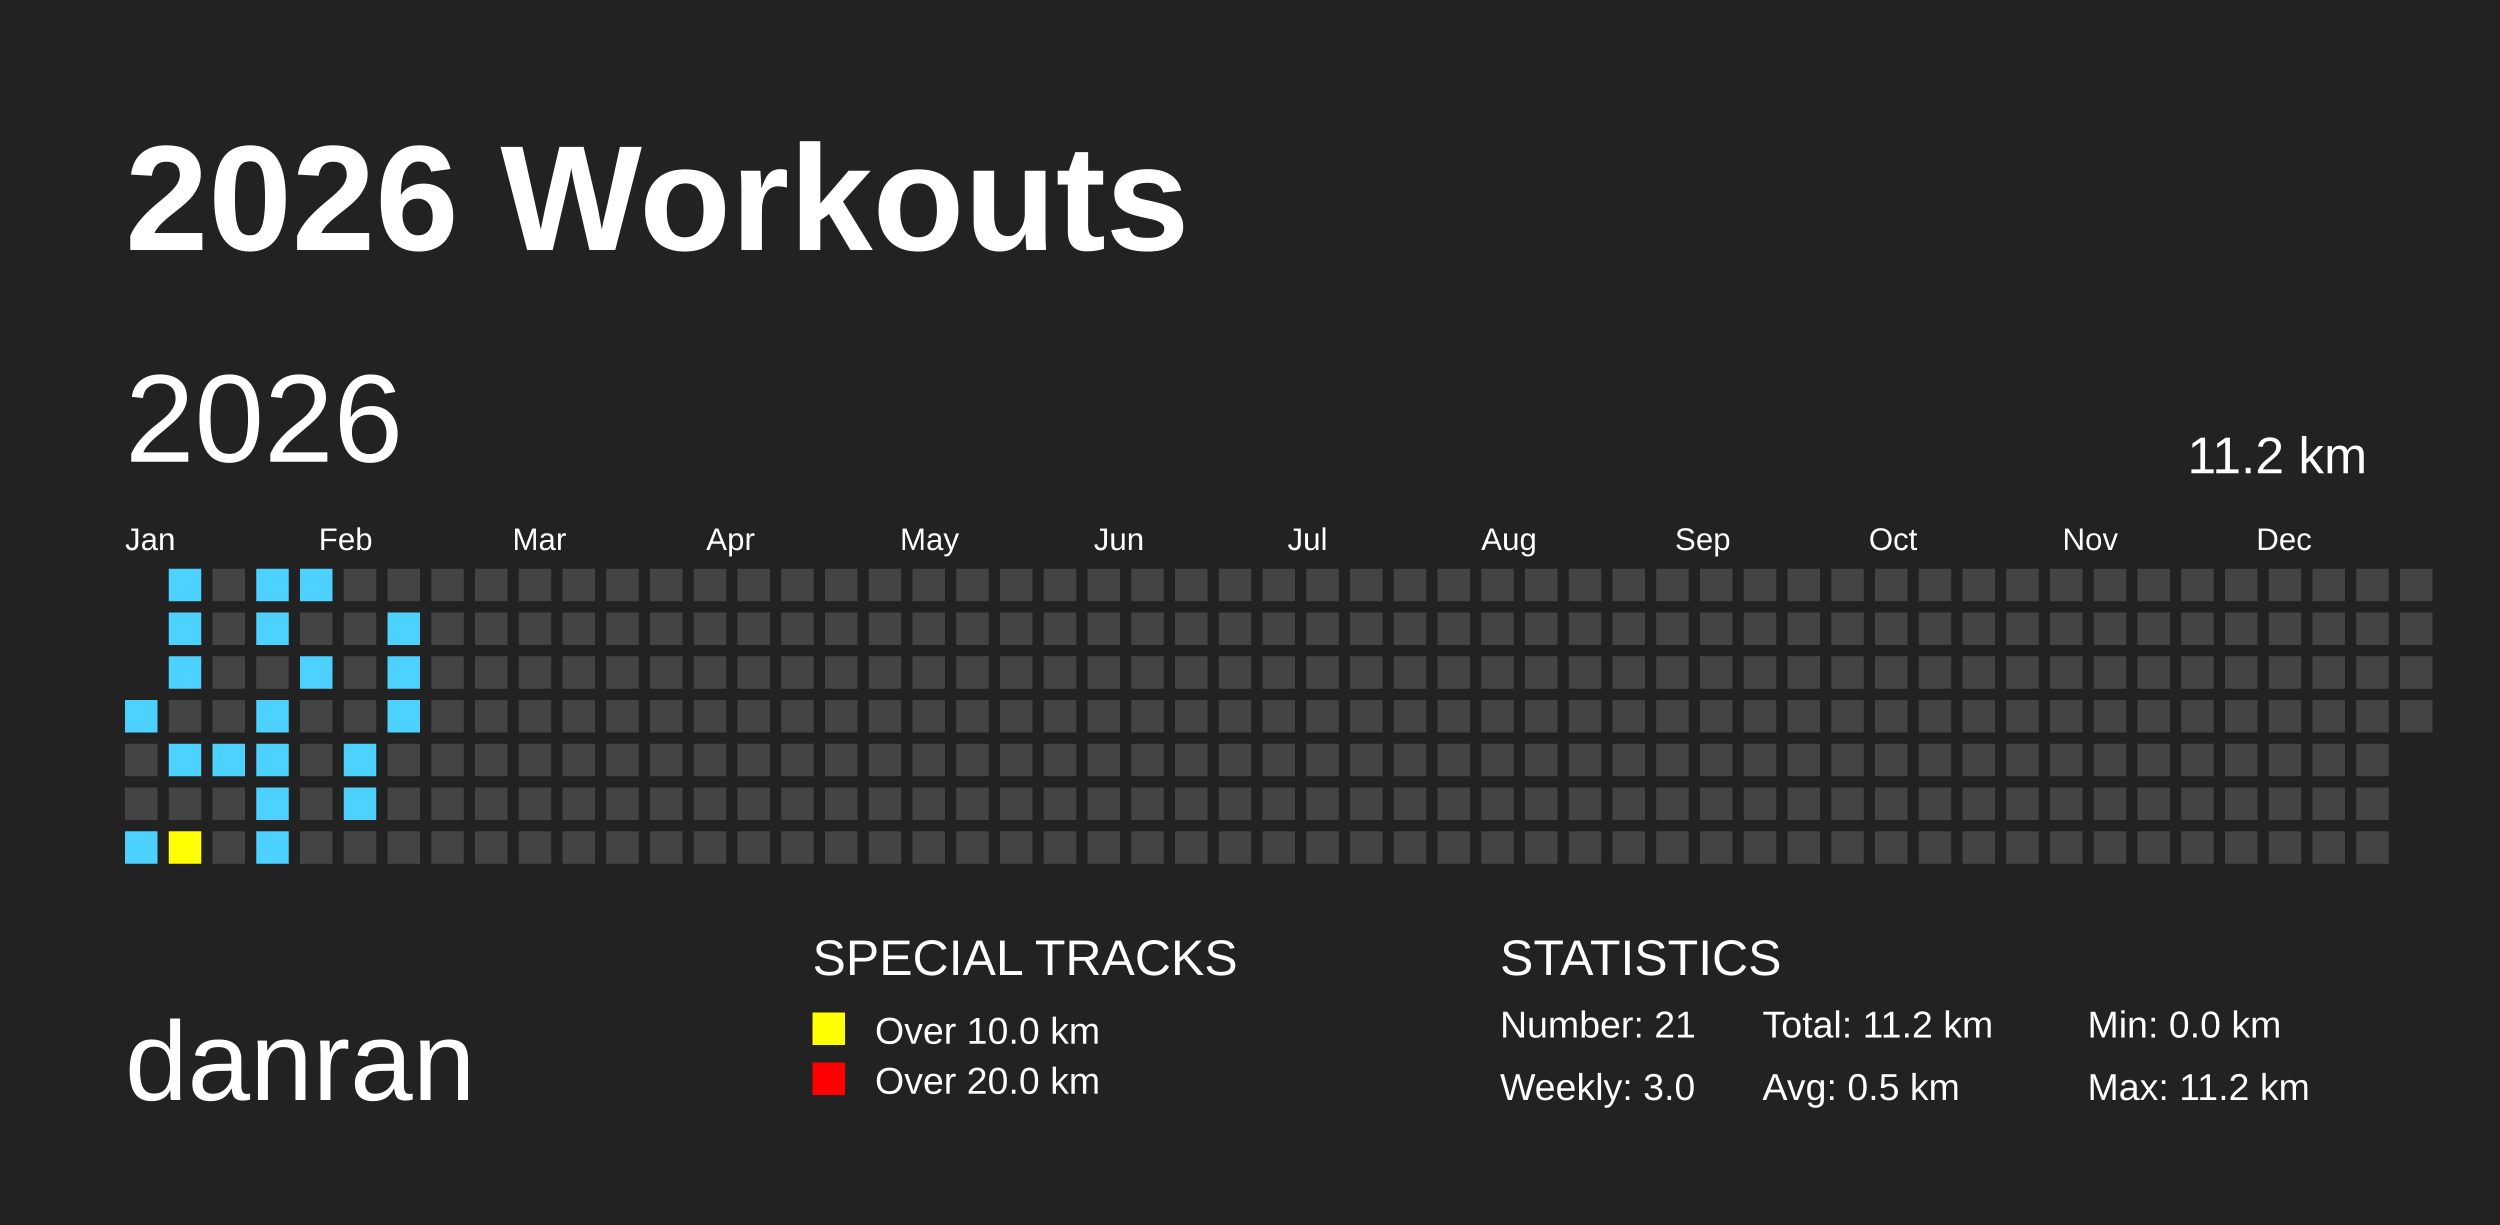
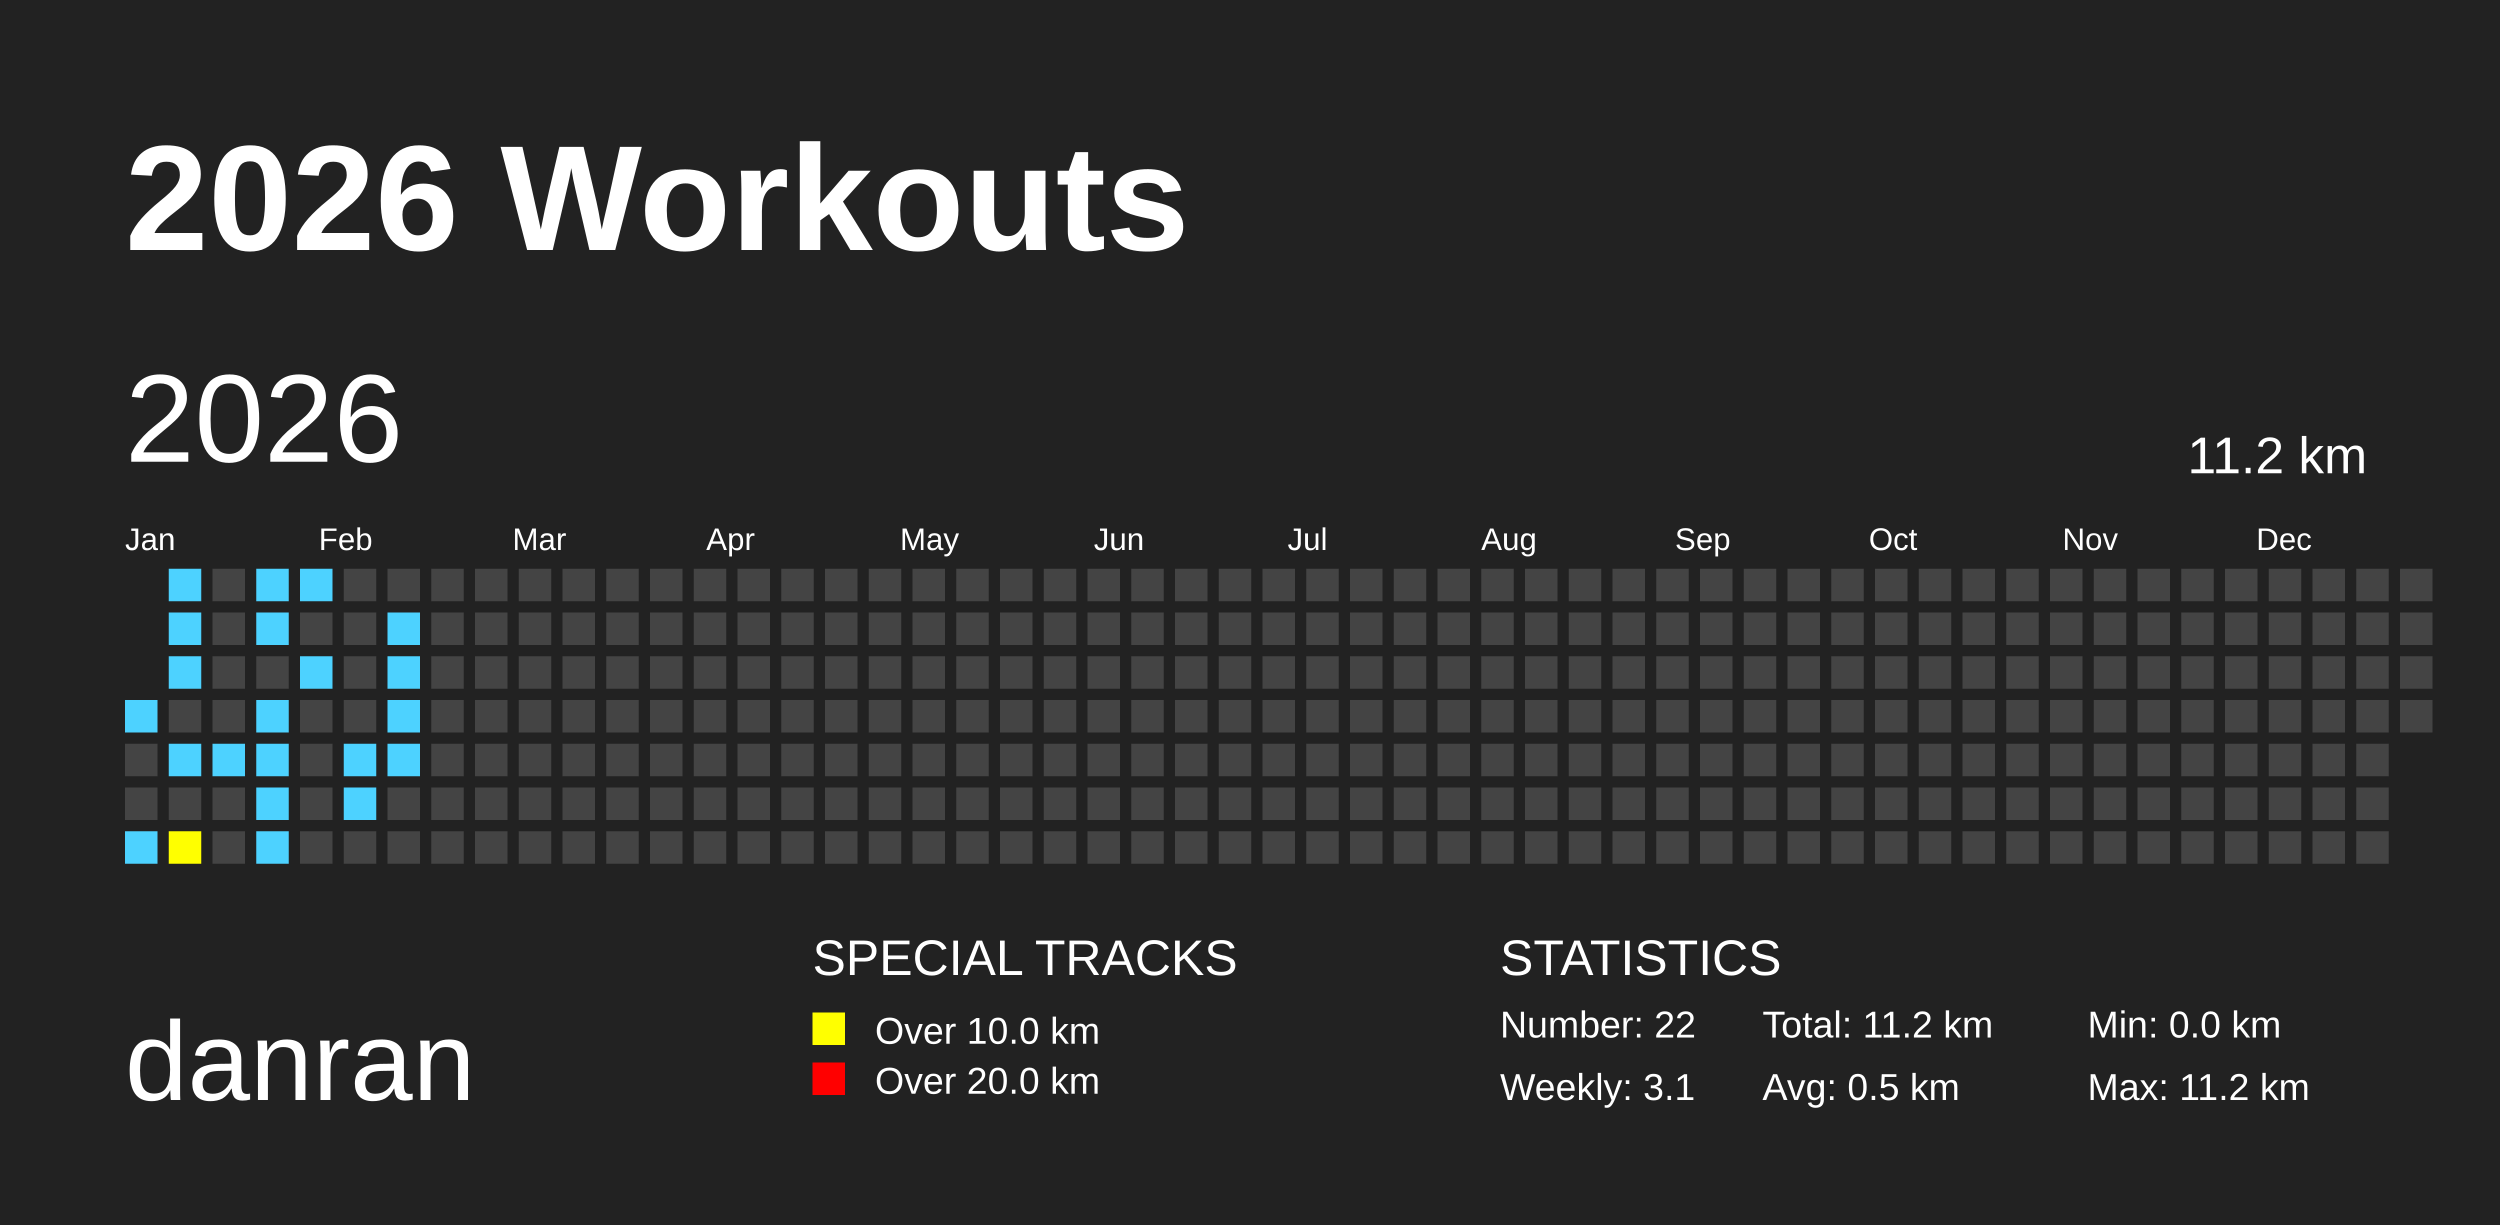
<svg xmlns="http://www.w3.org/2000/svg" baseProfile="full" height="98mm" version="1.1" viewBox="0,0,200,98" width="200mm">
  <defs />
  <rect fill="#222222" height="98" width="200" x="0" y="0" />
  <text fill="#FFFFFF" style="font-size:12px; font-family:Arial; font-weight:bold;" x="10" y="20">2026 Workouts</text>
  <text fill="#FFFFFF" style="font-size:9px; font-family:Arial" x="10" y="88">danran</text>
  <text fill="#FFFFFF" style="font-size:4px; font-family:Arial" x="65" y="78">SPECIAL TRACKS</text>
  <rect fill="yellow" height="2.6" width="2.6" x="65" y="81" />
  <text fill="#FFFFFF" style="font-size:3px; font-family:Arial" x="70" y="83.5">Over 10.0 km</text>
  <rect fill="red" height="2.6" width="2.6" x="65" y="85" />
  <text fill="#FFFFFF" style="font-size:3px; font-family:Arial" x="70" y="87.5">Over 20.0 km</text>
  <text fill="#FFFFFF" style="font-size:4px; font-family:Arial" x="120" y="78">STATISTICS</text>
-   <text fill="#FFFFFF" style="font-size:3px; font-family:Arial" x="120" y="83">Number: 21</text>
-   <text fill="#FFFFFF" style="font-size:3px; font-family:Arial" x="120" y="88">Weekly: 3.0</text>
+   <text fill="#FFFFFF" style="font-size:3px; font-family:Arial" x="120" y="83">Number: 22</text>
+   <text fill="#FFFFFF" style="font-size:3px; font-family:Arial" x="120" y="88">Weekly: 3.1</text>
  <text fill="#FFFFFF" style="font-size:3px; font-family:Arial" x="141" y="83">Total: 11.2 km</text>
  <text fill="#FFFFFF" style="font-size:3px; font-family:Arial" x="141" y="88">Avg: 0.5 km</text>
  <text fill="#FFFFFF" style="font-size:3px; font-family:Arial" x="167" y="83">Min: 0.0 km</text>
  <text fill="#FFFFFF" style="font-size:3px; font-family:Arial" x="167" y="88">Max: 11.2 km</text>
  <text dominant-baseline="hanging" fill="#FFFFFF" style="font-size:10.0px; font-family:Arial;" x="10" y="30">2026</text>
  <text dominant-baseline="hanging" fill="#FFFFFF" style="font-size:4.125px; font-family:Arial;" x="175" y="35">11.2 km</text>
  <text fill="#FFFFFF" style="font-size:2.5px; font-family:Arial" x="10.0" y="44">Jan</text>
  <text fill="#FFFFFF" style="font-size:2.5px; font-family:Arial" x="25.5" y="44">Feb</text>
  <text fill="#FFFFFF" style="font-size:2.5px; font-family:Arial" x="41.0" y="44">Mar</text>
  <text fill="#FFFFFF" style="font-size:2.5px; font-family:Arial" x="56.5" y="44">Apr</text>
  <text fill="#FFFFFF" style="font-size:2.5px; font-family:Arial" x="72.0" y="44">May</text>
  <text fill="#FFFFFF" style="font-size:2.5px; font-family:Arial" x="87.5" y="44">Jun</text>
  <text fill="#FFFFFF" style="font-size:2.5px; font-family:Arial" x="103.0" y="44">Jul</text>
  <text fill="#FFFFFF" style="font-size:2.5px; font-family:Arial" x="118.5" y="44">Aug</text>
  <text fill="#FFFFFF" style="font-size:2.5px; font-family:Arial" x="134.0" y="44">Sep</text>
  <text fill="#FFFFFF" style="font-size:2.5px; font-family:Arial" x="149.5" y="44">Oct</text>
  <text fill="#FFFFFF" style="font-size:2.5px; font-family:Arial" x="165.0" y="44">Nov</text>
  <text fill="#FFFFFF" style="font-size:2.5px; font-family:Arial" x="180.5" y="44">Dec</text>
  <rect fill="#4DD2FF" height="2.6" width="2.6" x="10.0" y="56.0" />
  <rect fill="#444444" height="2.6" width="2.6" x="10.0" y="59.5" />
  <rect fill="#444444" height="2.6" width="2.6" x="10.0" y="63.0" />
  <rect fill="#4DD2FF" height="2.6" width="2.6" x="10.0" y="66.5" />
  <rect fill="#4DD2FF" height="2.6" width="2.6" x="13.5" y="45.5" />
  <rect fill="#4DD2FF" height="2.6" width="2.6" x="13.5" y="49.0" />
  <rect fill="#4DD2FF" height="2.6" width="2.6" x="13.5" y="52.5" />
  <rect fill="#444444" height="2.6" width="2.6" x="13.5" y="56.0" />
  <rect fill="#4DD2FF" height="2.6" width="2.6" x="13.5" y="59.5" />
  <rect fill="#444444" height="2.6" width="2.6" x="13.5" y="63.0" />
  <rect fill="yellow" height="2.6" width="2.6" x="13.5" y="66.5" />
  <rect fill="#444444" height="2.6" width="2.6" x="17.0" y="45.5" />
  <rect fill="#444444" height="2.6" width="2.6" x="17.0" y="49.0" />
  <rect fill="#444444" height="2.6" width="2.6" x="17.0" y="52.5" />
  <rect fill="#444444" height="2.6" width="2.6" x="17.0" y="56.0" />
  <rect fill="#4DD2FF" height="2.6" width="2.6" x="17.0" y="59.5" />
  <rect fill="#444444" height="2.6" width="2.6" x="17.0" y="63.0" />
  <rect fill="#444444" height="2.6" width="2.6" x="17.0" y="66.5" />
  <rect fill="#4DD2FF" height="2.6" width="2.6" x="20.5" y="45.5" />
  <rect fill="#4DD2FF" height="2.6" width="2.6" x="20.5" y="49.0" />
  <rect fill="#444444" height="2.6" width="2.6" x="20.5" y="52.5" />
  <rect fill="#4DD2FF" height="2.6" width="2.6" x="20.5" y="56.0" />
  <rect fill="#4DD2FF" height="2.6" width="2.6" x="20.5" y="59.5" />
  <rect fill="#4DD2FF" height="2.6" width="2.6" x="20.5" y="63.0" />
  <rect fill="#4DD2FF" height="2.6" width="2.6" x="20.5" y="66.5" />
  <rect fill="#4DD2FF" height="2.6" width="2.6" x="24.0" y="45.5" />
  <rect fill="#444444" height="2.6" width="2.6" x="24.0" y="49.0" />
  <rect fill="#4DD2FF" height="2.6" width="2.6" x="24.0" y="52.5" />
  <rect fill="#444444" height="2.6" width="2.6" x="24.0" y="56.0" />
  <rect fill="#444444" height="2.6" width="2.6" x="24.0" y="59.5" />
  <rect fill="#444444" height="2.6" width="2.6" x="24.0" y="63.0" />
  <rect fill="#444444" height="2.6" width="2.6" x="24.0" y="66.5" />
  <rect fill="#444444" height="2.6" width="2.6" x="27.5" y="45.5" />
  <rect fill="#444444" height="2.6" width="2.6" x="27.5" y="49.0" />
  <rect fill="#444444" height="2.6" width="2.6" x="27.5" y="52.5" />
  <rect fill="#444444" height="2.6" width="2.6" x="27.5" y="56.0" />
  <rect fill="#4DD2FF" height="2.6" width="2.6" x="27.5" y="59.5" />
  <rect fill="#4DD2FF" height="2.6" width="2.6" x="27.5" y="63.0" />
  <rect fill="#444444" height="2.6" width="2.6" x="27.5" y="66.5" />
  <rect fill="#444444" height="2.6" width="2.6" x="31.0" y="45.5" />
  <rect fill="#4DD2FF" height="2.6" width="2.6" x="31.0" y="49.0" />
  <rect fill="#4DD2FF" height="2.6" width="2.6" x="31.0" y="52.5" />
  <rect fill="#4DD2FF" height="2.6" width="2.6" x="31.0" y="56.0" />
-   <rect fill="#444444" height="2.6" width="2.6" x="31.0" y="59.5" />
+   <rect fill="#4DD2FF" height="2.6" width="2.6" x="31.0" y="59.5" />
  <rect fill="#444444" height="2.6" width="2.6" x="31.0" y="63.0" />
  <rect fill="#444444" height="2.6" width="2.6" x="31.0" y="66.5" />
  <rect fill="#444444" height="2.6" width="2.6" x="34.5" y="45.5" />
  <rect fill="#444444" height="2.6" width="2.6" x="34.5" y="49.0" />
  <rect fill="#444444" height="2.6" width="2.6" x="34.5" y="52.5" />
  <rect fill="#444444" height="2.6" width="2.6" x="34.5" y="56.0" />
  <rect fill="#444444" height="2.6" width="2.6" x="34.5" y="59.5" />
  <rect fill="#444444" height="2.6" width="2.6" x="34.5" y="63.0" />
  <rect fill="#444444" height="2.6" width="2.6" x="34.5" y="66.5" />
  <rect fill="#444444" height="2.6" width="2.6" x="38.0" y="45.5" />
  <rect fill="#444444" height="2.6" width="2.6" x="38.0" y="49.0" />
  <rect fill="#444444" height="2.6" width="2.6" x="38.0" y="52.5" />
  <rect fill="#444444" height="2.6" width="2.6" x="38.0" y="56.0" />
  <rect fill="#444444" height="2.6" width="2.6" x="38.0" y="59.5" />
  <rect fill="#444444" height="2.6" width="2.6" x="38.0" y="63.0" />
  <rect fill="#444444" height="2.6" width="2.6" x="38.0" y="66.5" />
  <rect fill="#444444" height="2.6" width="2.6" x="41.5" y="45.5" />
  <rect fill="#444444" height="2.6" width="2.6" x="41.5" y="49.0" />
  <rect fill="#444444" height="2.6" width="2.6" x="41.5" y="52.5" />
  <rect fill="#444444" height="2.6" width="2.6" x="41.5" y="56.0" />
  <rect fill="#444444" height="2.6" width="2.6" x="41.5" y="59.5" />
  <rect fill="#444444" height="2.6" width="2.6" x="41.5" y="63.0" />
  <rect fill="#444444" height="2.6" width="2.6" x="41.5" y="66.5" />
  <rect fill="#444444" height="2.6" width="2.6" x="45.0" y="45.5" />
  <rect fill="#444444" height="2.6" width="2.6" x="45.0" y="49.0" />
  <rect fill="#444444" height="2.6" width="2.6" x="45.0" y="52.5" />
  <rect fill="#444444" height="2.6" width="2.6" x="45.0" y="56.0" />
  <rect fill="#444444" height="2.6" width="2.6" x="45.0" y="59.5" />
  <rect fill="#444444" height="2.6" width="2.6" x="45.0" y="63.0" />
  <rect fill="#444444" height="2.6" width="2.6" x="45.0" y="66.5" />
  <rect fill="#444444" height="2.6" width="2.6" x="48.5" y="45.5" />
  <rect fill="#444444" height="2.6" width="2.6" x="48.5" y="49.0" />
  <rect fill="#444444" height="2.6" width="2.6" x="48.5" y="52.5" />
  <rect fill="#444444" height="2.6" width="2.6" x="48.5" y="56.0" />
  <rect fill="#444444" height="2.6" width="2.6" x="48.5" y="59.5" />
  <rect fill="#444444" height="2.6" width="2.6" x="48.5" y="63.0" />
  <rect fill="#444444" height="2.6" width="2.6" x="48.5" y="66.5" />
  <rect fill="#444444" height="2.6" width="2.6" x="52.0" y="45.5" />
  <rect fill="#444444" height="2.6" width="2.6" x="52.0" y="49.0" />
  <rect fill="#444444" height="2.6" width="2.6" x="52.0" y="52.5" />
  <rect fill="#444444" height="2.6" width="2.6" x="52.0" y="56.0" />
  <rect fill="#444444" height="2.6" width="2.6" x="52.0" y="59.5" />
  <rect fill="#444444" height="2.6" width="2.6" x="52.0" y="63.0" />
  <rect fill="#444444" height="2.6" width="2.6" x="52.0" y="66.5" />
  <rect fill="#444444" height="2.6" width="2.6" x="55.5" y="45.5" />
  <rect fill="#444444" height="2.6" width="2.6" x="55.5" y="49.0" />
  <rect fill="#444444" height="2.6" width="2.6" x="55.5" y="52.5" />
  <rect fill="#444444" height="2.6" width="2.6" x="55.5" y="56.0" />
  <rect fill="#444444" height="2.6" width="2.6" x="55.5" y="59.5" />
  <rect fill="#444444" height="2.6" width="2.6" x="55.5" y="63.0" />
  <rect fill="#444444" height="2.6" width="2.6" x="55.5" y="66.5" />
  <rect fill="#444444" height="2.6" width="2.6" x="59.0" y="45.5" />
  <rect fill="#444444" height="2.6" width="2.6" x="59.0" y="49.0" />
  <rect fill="#444444" height="2.6" width="2.6" x="59.0" y="52.5" />
  <rect fill="#444444" height="2.6" width="2.6" x="59.0" y="56.0" />
  <rect fill="#444444" height="2.6" width="2.6" x="59.0" y="59.5" />
  <rect fill="#444444" height="2.6" width="2.6" x="59.0" y="63.0" />
  <rect fill="#444444" height="2.6" width="2.6" x="59.0" y="66.5" />
  <rect fill="#444444" height="2.6" width="2.6" x="62.5" y="45.5" />
  <rect fill="#444444" height="2.6" width="2.6" x="62.5" y="49.0" />
  <rect fill="#444444" height="2.6" width="2.6" x="62.5" y="52.5" />
  <rect fill="#444444" height="2.6" width="2.6" x="62.5" y="56.0" />
  <rect fill="#444444" height="2.6" width="2.6" x="62.5" y="59.5" />
  <rect fill="#444444" height="2.6" width="2.6" x="62.5" y="63.0" />
  <rect fill="#444444" height="2.6" width="2.6" x="62.5" y="66.5" />
  <rect fill="#444444" height="2.6" width="2.6" x="66.0" y="45.5" />
  <rect fill="#444444" height="2.6" width="2.6" x="66.0" y="49.0" />
  <rect fill="#444444" height="2.6" width="2.6" x="66.0" y="52.5" />
  <rect fill="#444444" height="2.6" width="2.6" x="66.0" y="56.0" />
  <rect fill="#444444" height="2.6" width="2.6" x="66.0" y="59.5" />
  <rect fill="#444444" height="2.6" width="2.6" x="66.0" y="63.0" />
  <rect fill="#444444" height="2.6" width="2.6" x="66.0" y="66.5" />
  <rect fill="#444444" height="2.6" width="2.6" x="69.5" y="45.5" />
  <rect fill="#444444" height="2.6" width="2.6" x="69.5" y="49.0" />
  <rect fill="#444444" height="2.6" width="2.6" x="69.5" y="52.5" />
  <rect fill="#444444" height="2.6" width="2.6" x="69.5" y="56.0" />
  <rect fill="#444444" height="2.6" width="2.6" x="69.5" y="59.5" />
  <rect fill="#444444" height="2.6" width="2.6" x="69.5" y="63.0" />
  <rect fill="#444444" height="2.6" width="2.6" x="69.5" y="66.5" />
  <rect fill="#444444" height="2.6" width="2.6" x="73.0" y="45.5" />
  <rect fill="#444444" height="2.6" width="2.6" x="73.0" y="49.0" />
  <rect fill="#444444" height="2.6" width="2.6" x="73.0" y="52.5" />
  <rect fill="#444444" height="2.6" width="2.6" x="73.0" y="56.0" />
  <rect fill="#444444" height="2.6" width="2.6" x="73.0" y="59.5" />
  <rect fill="#444444" height="2.6" width="2.6" x="73.0" y="63.0" />
  <rect fill="#444444" height="2.6" width="2.6" x="73.0" y="66.5" />
  <rect fill="#444444" height="2.6" width="2.6" x="76.5" y="45.5" />
  <rect fill="#444444" height="2.6" width="2.6" x="76.5" y="49.0" />
  <rect fill="#444444" height="2.6" width="2.6" x="76.5" y="52.5" />
  <rect fill="#444444" height="2.6" width="2.6" x="76.5" y="56.0" />
  <rect fill="#444444" height="2.6" width="2.6" x="76.5" y="59.5" />
  <rect fill="#444444" height="2.6" width="2.6" x="76.5" y="63.0" />
  <rect fill="#444444" height="2.6" width="2.6" x="76.5" y="66.5" />
  <rect fill="#444444" height="2.6" width="2.6" x="80.0" y="45.5" />
  <rect fill="#444444" height="2.6" width="2.6" x="80.0" y="49.0" />
  <rect fill="#444444" height="2.6" width="2.6" x="80.0" y="52.5" />
  <rect fill="#444444" height="2.6" width="2.6" x="80.0" y="56.0" />
  <rect fill="#444444" height="2.6" width="2.6" x="80.0" y="59.5" />
  <rect fill="#444444" height="2.6" width="2.6" x="80.0" y="63.0" />
  <rect fill="#444444" height="2.6" width="2.6" x="80.0" y="66.5" />
  <rect fill="#444444" height="2.6" width="2.6" x="83.5" y="45.5" />
  <rect fill="#444444" height="2.6" width="2.6" x="83.5" y="49.0" />
  <rect fill="#444444" height="2.6" width="2.6" x="83.5" y="52.5" />
  <rect fill="#444444" height="2.6" width="2.6" x="83.5" y="56.0" />
  <rect fill="#444444" height="2.6" width="2.6" x="83.5" y="59.5" />
  <rect fill="#444444" height="2.6" width="2.6" x="83.5" y="63.0" />
  <rect fill="#444444" height="2.6" width="2.6" x="83.5" y="66.5" />
  <rect fill="#444444" height="2.6" width="2.6" x="87.0" y="45.5" />
  <rect fill="#444444" height="2.6" width="2.6" x="87.0" y="49.0" />
  <rect fill="#444444" height="2.6" width="2.6" x="87.0" y="52.5" />
  <rect fill="#444444" height="2.6" width="2.6" x="87.0" y="56.0" />
  <rect fill="#444444" height="2.6" width="2.6" x="87.0" y="59.5" />
  <rect fill="#444444" height="2.6" width="2.6" x="87.0" y="63.0" />
  <rect fill="#444444" height="2.6" width="2.6" x="87.0" y="66.5" />
  <rect fill="#444444" height="2.6" width="2.6" x="90.5" y="45.5" />
  <rect fill="#444444" height="2.6" width="2.6" x="90.5" y="49.0" />
  <rect fill="#444444" height="2.6" width="2.6" x="90.5" y="52.5" />
  <rect fill="#444444" height="2.6" width="2.6" x="90.5" y="56.0" />
  <rect fill="#444444" height="2.6" width="2.6" x="90.5" y="59.5" />
  <rect fill="#444444" height="2.6" width="2.6" x="90.5" y="63.0" />
  <rect fill="#444444" height="2.6" width="2.6" x="90.5" y="66.5" />
  <rect fill="#444444" height="2.6" width="2.6" x="94.0" y="45.5" />
  <rect fill="#444444" height="2.6" width="2.6" x="94.0" y="49.0" />
  <rect fill="#444444" height="2.6" width="2.6" x="94.0" y="52.5" />
  <rect fill="#444444" height="2.6" width="2.6" x="94.0" y="56.0" />
  <rect fill="#444444" height="2.6" width="2.6" x="94.0" y="59.5" />
  <rect fill="#444444" height="2.6" width="2.6" x="94.0" y="63.0" />
  <rect fill="#444444" height="2.6" width="2.6" x="94.0" y="66.5" />
  <rect fill="#444444" height="2.6" width="2.6" x="97.5" y="45.5" />
  <rect fill="#444444" height="2.6" width="2.6" x="97.5" y="49.0" />
  <rect fill="#444444" height="2.6" width="2.6" x="97.5" y="52.5" />
  <rect fill="#444444" height="2.6" width="2.6" x="97.5" y="56.0" />
  <rect fill="#444444" height="2.6" width="2.6" x="97.5" y="59.5" />
  <rect fill="#444444" height="2.6" width="2.6" x="97.5" y="63.0" />
  <rect fill="#444444" height="2.6" width="2.6" x="97.5" y="66.5" />
  <rect fill="#444444" height="2.6" width="2.6" x="101.0" y="45.5" />
  <rect fill="#444444" height="2.6" width="2.6" x="101.0" y="49.0" />
  <rect fill="#444444" height="2.6" width="2.6" x="101.0" y="52.5" />
  <rect fill="#444444" height="2.6" width="2.6" x="101.0" y="56.0" />
  <rect fill="#444444" height="2.6" width="2.6" x="101.0" y="59.5" />
  <rect fill="#444444" height="2.6" width="2.6" x="101.0" y="63.0" />
  <rect fill="#444444" height="2.6" width="2.6" x="101.0" y="66.5" />
  <rect fill="#444444" height="2.6" width="2.6" x="104.5" y="45.5" />
  <rect fill="#444444" height="2.6" width="2.6" x="104.5" y="49.0" />
  <rect fill="#444444" height="2.6" width="2.6" x="104.5" y="52.5" />
  <rect fill="#444444" height="2.6" width="2.6" x="104.5" y="56.0" />
  <rect fill="#444444" height="2.6" width="2.6" x="104.5" y="59.5" />
  <rect fill="#444444" height="2.6" width="2.6" x="104.5" y="63.0" />
  <rect fill="#444444" height="2.6" width="2.6" x="104.5" y="66.5" />
  <rect fill="#444444" height="2.6" width="2.6" x="108.0" y="45.5" />
  <rect fill="#444444" height="2.6" width="2.6" x="108.0" y="49.0" />
  <rect fill="#444444" height="2.6" width="2.6" x="108.0" y="52.5" />
  <rect fill="#444444" height="2.6" width="2.6" x="108.0" y="56.0" />
  <rect fill="#444444" height="2.6" width="2.6" x="108.0" y="59.5" />
  <rect fill="#444444" height="2.6" width="2.6" x="108.0" y="63.0" />
  <rect fill="#444444" height="2.6" width="2.6" x="108.0" y="66.5" />
  <rect fill="#444444" height="2.6" width="2.6" x="111.5" y="45.5" />
  <rect fill="#444444" height="2.6" width="2.6" x="111.5" y="49.0" />
  <rect fill="#444444" height="2.6" width="2.6" x="111.5" y="52.5" />
  <rect fill="#444444" height="2.6" width="2.6" x="111.5" y="56.0" />
  <rect fill="#444444" height="2.6" width="2.6" x="111.5" y="59.5" />
  <rect fill="#444444" height="2.6" width="2.6" x="111.5" y="63.0" />
  <rect fill="#444444" height="2.6" width="2.6" x="111.5" y="66.5" />
  <rect fill="#444444" height="2.6" width="2.6" x="115.0" y="45.5" />
  <rect fill="#444444" height="2.6" width="2.6" x="115.0" y="49.0" />
  <rect fill="#444444" height="2.6" width="2.6" x="115.0" y="52.5" />
  <rect fill="#444444" height="2.6" width="2.6" x="115.0" y="56.0" />
  <rect fill="#444444" height="2.6" width="2.6" x="115.0" y="59.5" />
  <rect fill="#444444" height="2.6" width="2.6" x="115.0" y="63.0" />
  <rect fill="#444444" height="2.6" width="2.6" x="115.0" y="66.5" />
  <rect fill="#444444" height="2.6" width="2.6" x="118.5" y="45.5" />
  <rect fill="#444444" height="2.6" width="2.6" x="118.5" y="49.0" />
  <rect fill="#444444" height="2.6" width="2.6" x="118.5" y="52.5" />
  <rect fill="#444444" height="2.6" width="2.6" x="118.5" y="56.0" />
  <rect fill="#444444" height="2.6" width="2.6" x="118.5" y="59.5" />
  <rect fill="#444444" height="2.6" width="2.6" x="118.5" y="63.0" />
  <rect fill="#444444" height="2.6" width="2.6" x="118.5" y="66.5" />
  <rect fill="#444444" height="2.6" width="2.6" x="122.0" y="45.5" />
  <rect fill="#444444" height="2.6" width="2.6" x="122.0" y="49.0" />
  <rect fill="#444444" height="2.6" width="2.6" x="122.0" y="52.5" />
  <rect fill="#444444" height="2.6" width="2.6" x="122.0" y="56.0" />
  <rect fill="#444444" height="2.6" width="2.6" x="122.0" y="59.5" />
  <rect fill="#444444" height="2.6" width="2.6" x="122.0" y="63.0" />
  <rect fill="#444444" height="2.6" width="2.6" x="122.0" y="66.5" />
  <rect fill="#444444" height="2.6" width="2.6" x="125.5" y="45.5" />
  <rect fill="#444444" height="2.6" width="2.6" x="125.5" y="49.0" />
  <rect fill="#444444" height="2.6" width="2.6" x="125.5" y="52.5" />
  <rect fill="#444444" height="2.6" width="2.6" x="125.5" y="56.0" />
  <rect fill="#444444" height="2.6" width="2.6" x="125.5" y="59.5" />
  <rect fill="#444444" height="2.6" width="2.6" x="125.5" y="63.0" />
  <rect fill="#444444" height="2.6" width="2.6" x="125.5" y="66.5" />
  <rect fill="#444444" height="2.6" width="2.6" x="129.0" y="45.5" />
  <rect fill="#444444" height="2.6" width="2.6" x="129.0" y="49.0" />
  <rect fill="#444444" height="2.6" width="2.6" x="129.0" y="52.5" />
  <rect fill="#444444" height="2.6" width="2.6" x="129.0" y="56.0" />
  <rect fill="#444444" height="2.6" width="2.6" x="129.0" y="59.5" />
  <rect fill="#444444" height="2.6" width="2.6" x="129.0" y="63.0" />
  <rect fill="#444444" height="2.6" width="2.6" x="129.0" y="66.5" />
  <rect fill="#444444" height="2.6" width="2.6" x="132.5" y="45.5" />
  <rect fill="#444444" height="2.6" width="2.6" x="132.5" y="49.0" />
  <rect fill="#444444" height="2.6" width="2.6" x="132.5" y="52.5" />
  <rect fill="#444444" height="2.6" width="2.6" x="132.5" y="56.0" />
  <rect fill="#444444" height="2.6" width="2.6" x="132.5" y="59.5" />
  <rect fill="#444444" height="2.6" width="2.6" x="132.5" y="63.0" />
  <rect fill="#444444" height="2.6" width="2.6" x="132.5" y="66.5" />
  <rect fill="#444444" height="2.6" width="2.6" x="136.0" y="45.5" />
  <rect fill="#444444" height="2.6" width="2.6" x="136.0" y="49.0" />
  <rect fill="#444444" height="2.6" width="2.6" x="136.0" y="52.5" />
  <rect fill="#444444" height="2.6" width="2.6" x="136.0" y="56.0" />
  <rect fill="#444444" height="2.6" width="2.6" x="136.0" y="59.5" />
  <rect fill="#444444" height="2.6" width="2.6" x="136.0" y="63.0" />
  <rect fill="#444444" height="2.6" width="2.6" x="136.0" y="66.5" />
  <rect fill="#444444" height="2.6" width="2.6" x="139.5" y="45.5" />
  <rect fill="#444444" height="2.6" width="2.6" x="139.5" y="49.0" />
  <rect fill="#444444" height="2.6" width="2.6" x="139.5" y="52.5" />
  <rect fill="#444444" height="2.6" width="2.6" x="139.5" y="56.0" />
  <rect fill="#444444" height="2.6" width="2.6" x="139.5" y="59.5" />
  <rect fill="#444444" height="2.6" width="2.6" x="139.5" y="63.0" />
  <rect fill="#444444" height="2.6" width="2.6" x="139.5" y="66.5" />
  <rect fill="#444444" height="2.6" width="2.6" x="143.0" y="45.5" />
  <rect fill="#444444" height="2.6" width="2.6" x="143.0" y="49.0" />
  <rect fill="#444444" height="2.6" width="2.6" x="143.0" y="52.5" />
  <rect fill="#444444" height="2.6" width="2.6" x="143.0" y="56.0" />
  <rect fill="#444444" height="2.6" width="2.6" x="143.0" y="59.5" />
  <rect fill="#444444" height="2.6" width="2.6" x="143.0" y="63.0" />
  <rect fill="#444444" height="2.6" width="2.6" x="143.0" y="66.5" />
  <rect fill="#444444" height="2.6" width="2.6" x="146.5" y="45.5" />
  <rect fill="#444444" height="2.6" width="2.6" x="146.5" y="49.0" />
  <rect fill="#444444" height="2.6" width="2.6" x="146.5" y="52.5" />
  <rect fill="#444444" height="2.6" width="2.6" x="146.5" y="56.0" />
  <rect fill="#444444" height="2.6" width="2.6" x="146.5" y="59.5" />
  <rect fill="#444444" height="2.6" width="2.6" x="146.5" y="63.0" />
  <rect fill="#444444" height="2.6" width="2.6" x="146.5" y="66.5" />
  <rect fill="#444444" height="2.6" width="2.6" x="150.0" y="45.5" />
  <rect fill="#444444" height="2.6" width="2.6" x="150.0" y="49.0" />
  <rect fill="#444444" height="2.6" width="2.6" x="150.0" y="52.5" />
  <rect fill="#444444" height="2.6" width="2.6" x="150.0" y="56.0" />
  <rect fill="#444444" height="2.6" width="2.6" x="150.0" y="59.5" />
  <rect fill="#444444" height="2.6" width="2.6" x="150.0" y="63.0" />
  <rect fill="#444444" height="2.6" width="2.6" x="150.0" y="66.5" />
  <rect fill="#444444" height="2.6" width="2.6" x="153.5" y="45.5" />
  <rect fill="#444444" height="2.6" width="2.6" x="153.5" y="49.0" />
  <rect fill="#444444" height="2.6" width="2.6" x="153.5" y="52.5" />
  <rect fill="#444444" height="2.6" width="2.6" x="153.5" y="56.0" />
  <rect fill="#444444" height="2.6" width="2.6" x="153.5" y="59.5" />
  <rect fill="#444444" height="2.6" width="2.6" x="153.5" y="63.0" />
  <rect fill="#444444" height="2.6" width="2.6" x="153.5" y="66.5" />
  <rect fill="#444444" height="2.6" width="2.6" x="157.0" y="45.5" />
  <rect fill="#444444" height="2.6" width="2.6" x="157.0" y="49.0" />
  <rect fill="#444444" height="2.6" width="2.6" x="157.0" y="52.5" />
  <rect fill="#444444" height="2.6" width="2.6" x="157.0" y="56.0" />
  <rect fill="#444444" height="2.6" width="2.6" x="157.0" y="59.5" />
  <rect fill="#444444" height="2.6" width="2.6" x="157.0" y="63.0" />
  <rect fill="#444444" height="2.6" width="2.6" x="157.0" y="66.5" />
  <rect fill="#444444" height="2.6" width="2.6" x="160.5" y="45.5" />
  <rect fill="#444444" height="2.6" width="2.6" x="160.5" y="49.0" />
  <rect fill="#444444" height="2.6" width="2.6" x="160.5" y="52.5" />
  <rect fill="#444444" height="2.6" width="2.6" x="160.5" y="56.0" />
  <rect fill="#444444" height="2.6" width="2.6" x="160.5" y="59.5" />
  <rect fill="#444444" height="2.6" width="2.6" x="160.5" y="63.0" />
  <rect fill="#444444" height="2.6" width="2.6" x="160.5" y="66.5" />
  <rect fill="#444444" height="2.6" width="2.6" x="164.0" y="45.5" />
  <rect fill="#444444" height="2.6" width="2.6" x="164.0" y="49.0" />
  <rect fill="#444444" height="2.6" width="2.6" x="164.0" y="52.5" />
  <rect fill="#444444" height="2.6" width="2.6" x="164.0" y="56.0" />
  <rect fill="#444444" height="2.6" width="2.6" x="164.0" y="59.5" />
  <rect fill="#444444" height="2.6" width="2.6" x="164.0" y="63.0" />
  <rect fill="#444444" height="2.6" width="2.6" x="164.0" y="66.5" />
  <rect fill="#444444" height="2.6" width="2.6" x="167.5" y="45.5" />
  <rect fill="#444444" height="2.6" width="2.6" x="167.5" y="49.0" />
  <rect fill="#444444" height="2.6" width="2.6" x="167.5" y="52.5" />
  <rect fill="#444444" height="2.6" width="2.6" x="167.5" y="56.0" />
  <rect fill="#444444" height="2.6" width="2.6" x="167.5" y="59.5" />
  <rect fill="#444444" height="2.6" width="2.6" x="167.5" y="63.0" />
  <rect fill="#444444" height="2.6" width="2.6" x="167.5" y="66.5" />
  <rect fill="#444444" height="2.6" width="2.6" x="171.0" y="45.5" />
  <rect fill="#444444" height="2.6" width="2.6" x="171.0" y="49.0" />
  <rect fill="#444444" height="2.6" width="2.6" x="171.0" y="52.5" />
  <rect fill="#444444" height="2.6" width="2.6" x="171.0" y="56.0" />
  <rect fill="#444444" height="2.6" width="2.6" x="171.0" y="59.5" />
  <rect fill="#444444" height="2.6" width="2.6" x="171.0" y="63.0" />
  <rect fill="#444444" height="2.6" width="2.6" x="171.0" y="66.5" />
  <rect fill="#444444" height="2.6" width="2.6" x="174.5" y="45.5" />
  <rect fill="#444444" height="2.6" width="2.6" x="174.5" y="49.0" />
  <rect fill="#444444" height="2.6" width="2.6" x="174.5" y="52.5" />
  <rect fill="#444444" height="2.6" width="2.6" x="174.5" y="56.0" />
  <rect fill="#444444" height="2.6" width="2.6" x="174.5" y="59.5" />
  <rect fill="#444444" height="2.6" width="2.6" x="174.5" y="63.0" />
  <rect fill="#444444" height="2.6" width="2.6" x="174.5" y="66.5" />
  <rect fill="#444444" height="2.6" width="2.6" x="178.0" y="45.5" />
  <rect fill="#444444" height="2.6" width="2.6" x="178.0" y="49.0" />
  <rect fill="#444444" height="2.6" width="2.6" x="178.0" y="52.5" />
  <rect fill="#444444" height="2.6" width="2.6" x="178.0" y="56.0" />
  <rect fill="#444444" height="2.6" width="2.6" x="178.0" y="59.5" />
  <rect fill="#444444" height="2.6" width="2.6" x="178.0" y="63.0" />
  <rect fill="#444444" height="2.6" width="2.6" x="178.0" y="66.5" />
  <rect fill="#444444" height="2.6" width="2.6" x="181.5" y="45.5" />
  <rect fill="#444444" height="2.6" width="2.6" x="181.5" y="49.0" />
  <rect fill="#444444" height="2.6" width="2.6" x="181.5" y="52.5" />
  <rect fill="#444444" height="2.6" width="2.6" x="181.5" y="56.0" />
  <rect fill="#444444" height="2.6" width="2.6" x="181.5" y="59.5" />
  <rect fill="#444444" height="2.6" width="2.6" x="181.5" y="63.0" />
  <rect fill="#444444" height="2.6" width="2.6" x="181.5" y="66.5" />
  <rect fill="#444444" height="2.6" width="2.6" x="185.0" y="45.5" />
  <rect fill="#444444" height="2.6" width="2.6" x="185.0" y="49.0" />
  <rect fill="#444444" height="2.6" width="2.6" x="185.0" y="52.5" />
  <rect fill="#444444" height="2.6" width="2.6" x="185.0" y="56.0" />
  <rect fill="#444444" height="2.6" width="2.6" x="185.0" y="59.5" />
  <rect fill="#444444" height="2.6" width="2.6" x="185.0" y="63.0" />
  <rect fill="#444444" height="2.6" width="2.6" x="185.0" y="66.5" />
  <rect fill="#444444" height="2.6" width="2.6" x="188.5" y="45.5" />
  <rect fill="#444444" height="2.6" width="2.6" x="188.5" y="49.0" />
  <rect fill="#444444" height="2.6" width="2.6" x="188.5" y="52.5" />
  <rect fill="#444444" height="2.6" width="2.6" x="188.5" y="56.0" />
  <rect fill="#444444" height="2.6" width="2.6" x="188.5" y="59.5" />
  <rect fill="#444444" height="2.6" width="2.6" x="188.5" y="63.0" />
  <rect fill="#444444" height="2.6" width="2.6" x="188.5" y="66.5" />
  <rect fill="#444444" height="2.6" width="2.6" x="192.0" y="45.5" />
  <rect fill="#444444" height="2.6" width="2.6" x="192.0" y="49.0" />
  <rect fill="#444444" height="2.6" width="2.6" x="192.0" y="52.5" />
  <rect fill="#444444" height="2.6" width="2.6" x="192.0" y="56.0" />
</svg>
